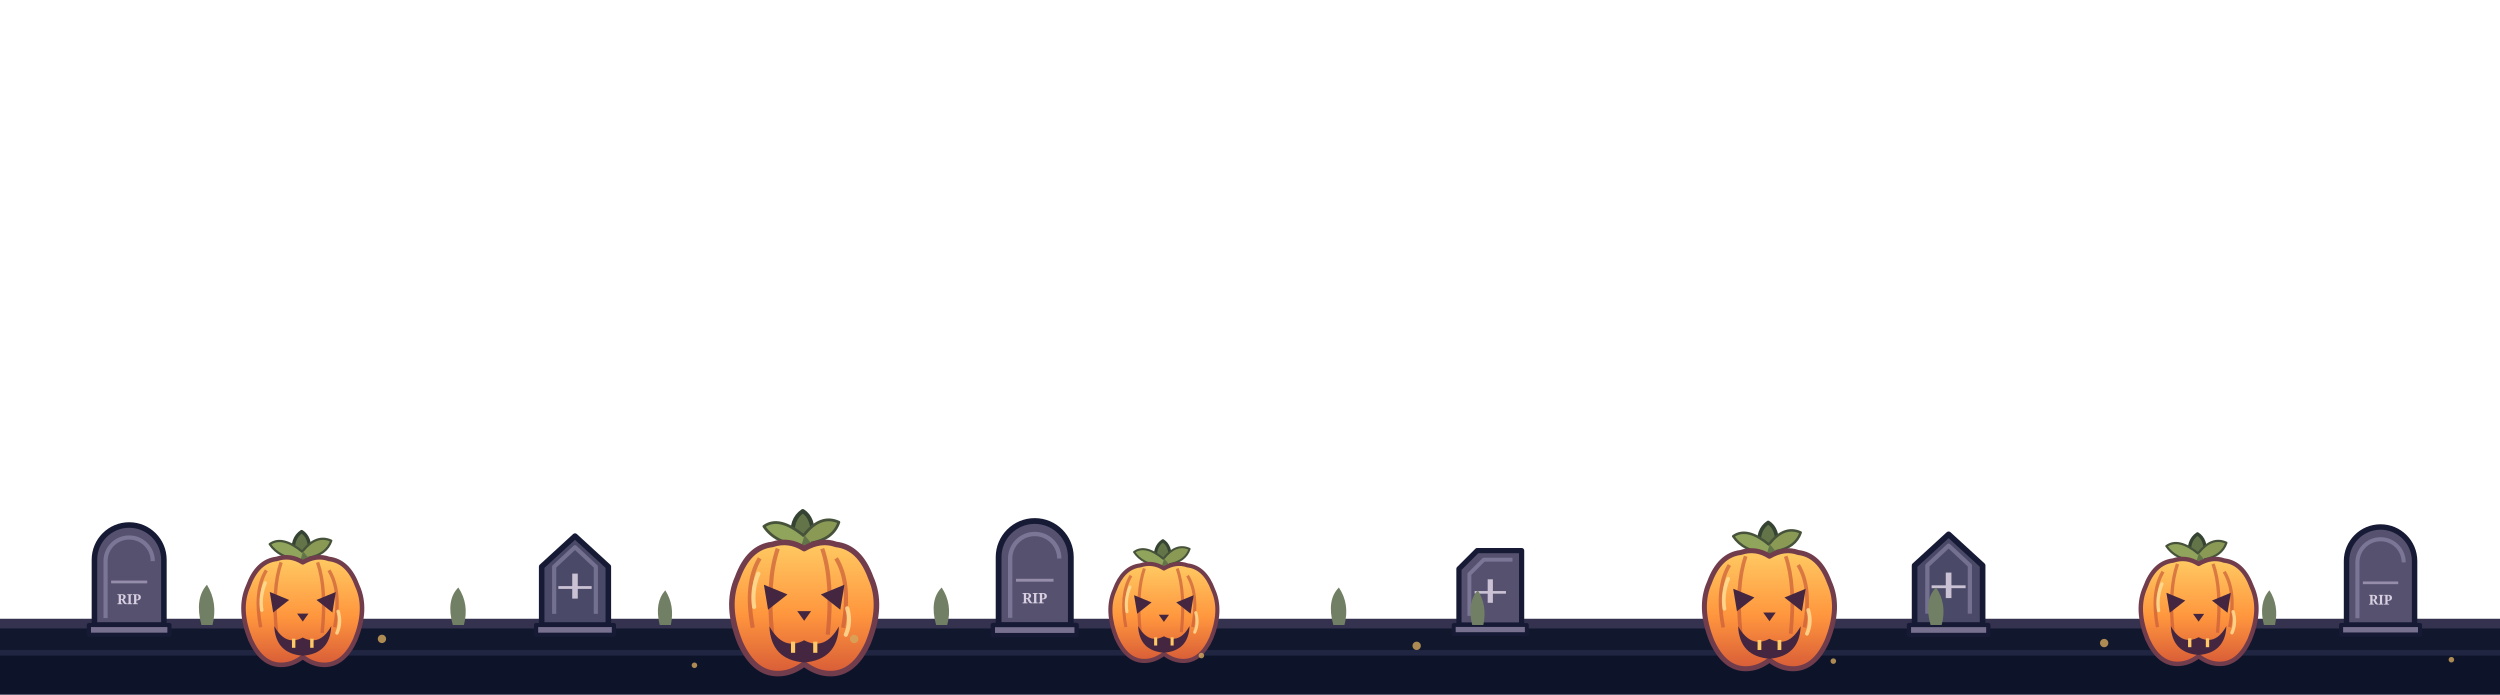
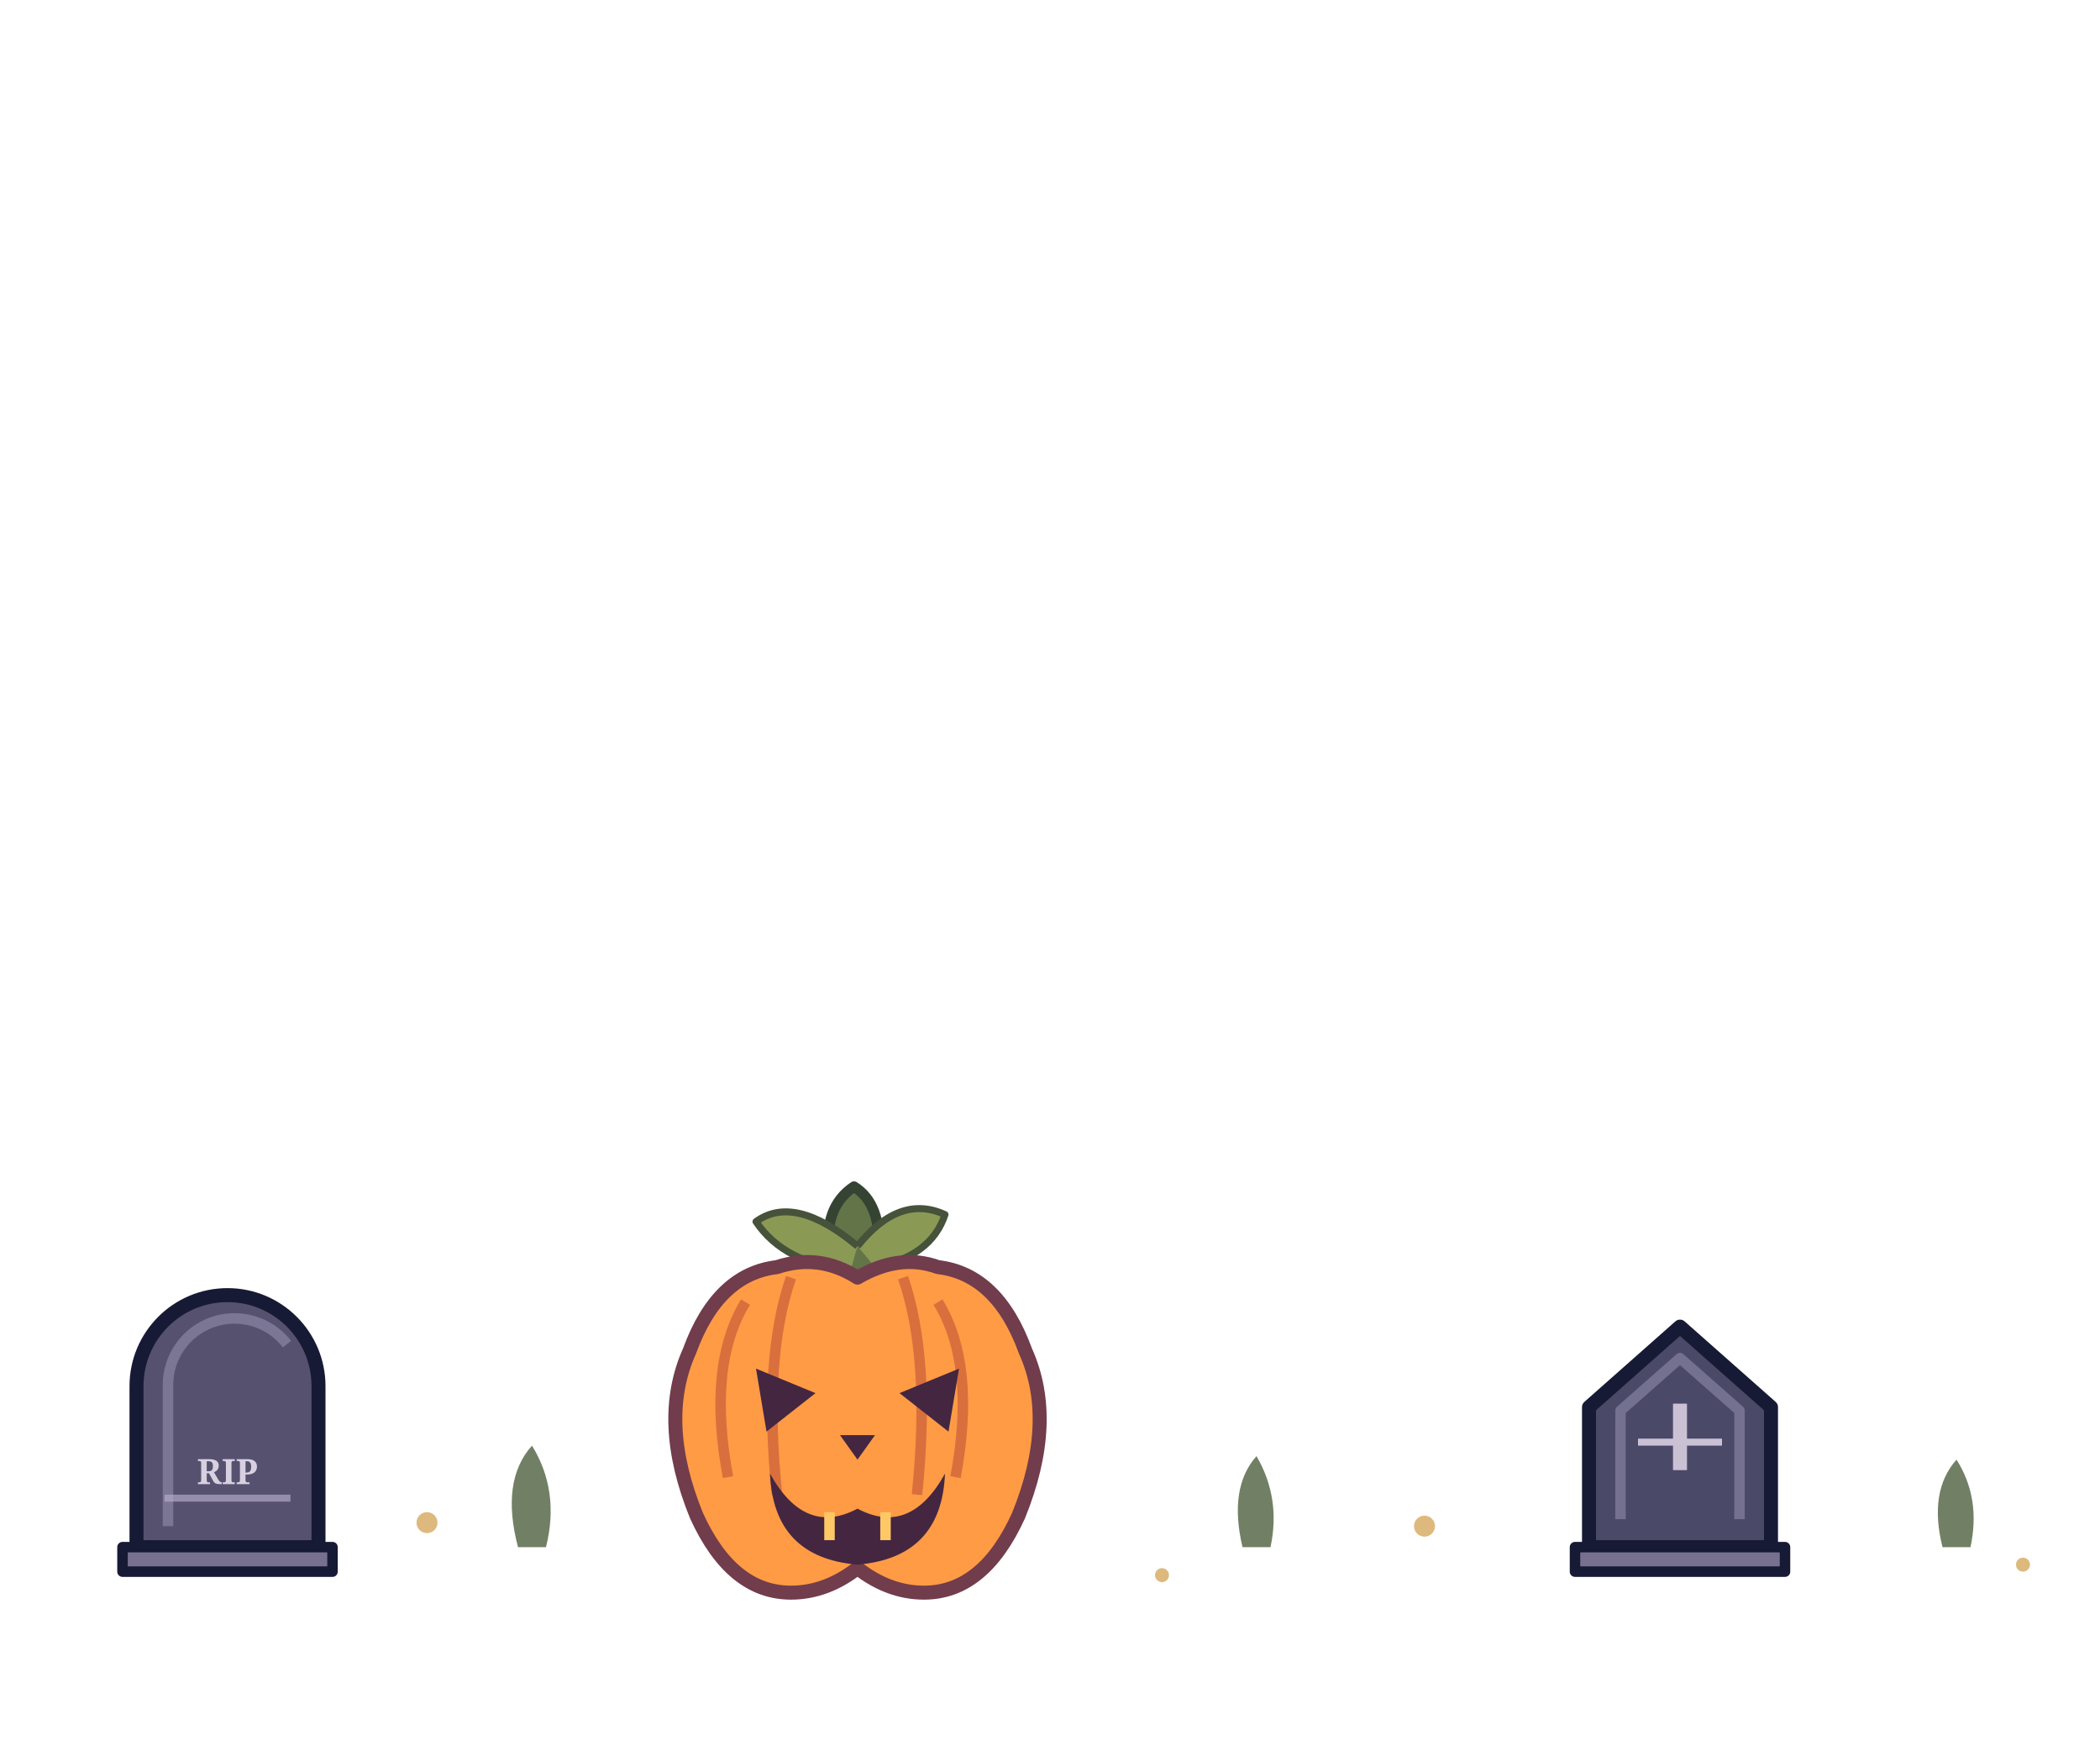
- <svg xmlns="http://www.w3.org/2000/svg" width="1800" height="500" viewBox="0 0 1800 500">
-   <path d="M0 449H1800V500H0Z" fill="#11172d" />
-   <path d="M0 449H1800" fill="none" stroke="#34324e" stroke-width="7" />
-   <path d="M0 470H1800V500H0Z" fill="#0d142a" />
-   <path d="M0 470H1800" fill="none" stroke="#202541" stroke-width="4" />
+ <svg xmlns="http://www.w3.org/2000/svg" width="600" height="500" viewBox="0 0 600 500">
  <defs>
-     <g id="roundGrave" stroke-linejoin="round">
-       <path d="M-25 0v-47a25 25 0 0 1 50 0V0Z" fill="#55516f" stroke="#171a35" stroke-width="4" />
-       <path d="M-17-5v-41a17 17 0 0 1 34 0" fill="none" stroke="#8b86a5" stroke-width="3" opacity=".7" />
-       <path d="M-13-32h26v2h-26Z" fill="#b7adc7" opacity=".65" />
-       <text x="0" y="-15" fill="#d8cfe1" font-family="serif" font-size="10" font-weight="700" text-anchor="middle">RIP</text>
-       <path d="M-29 0h58v7h-58Z" fill="#77718f" stroke="#171a35" stroke-width="3" />
-     </g>
-     <g id="crossGrave" stroke-linejoin="round">
-       <path d="M-24 0v-42l24-22 24 22V0Z" fill="#4b4968" stroke="#171a35" stroke-width="4" />
-       <path d="M-15-8v-34L0-56l15 14v34" fill="none" stroke="#817d9e" stroke-width="3" opacity=".75" />
-       <path d="M-12-28h24v2h-24Zm10-9h4v18h-4Z" fill="#e0d6e7" opacity=".85" />
-       <path d="M-28 0h56v7h-56Z" fill="#77718f" stroke="#171a35" stroke-width="3" />
-     </g>
-     <g id="slantGrave" stroke-linejoin="round">
-       <path d="M-24 0v-43l14-14h34v57Z" fill="#55516f" stroke="#171a35" stroke-width="4" />
-       <path d="M-16-7v-32l11-11h22" fill="none" stroke="#8b86a5" stroke-width="3" opacity=".7" />
-       <path d="M-12-26h24v2h-24Zm10-9h4v18h-4Z" fill="#e0d6e7" opacity=".85" />
-       <path d="M-28 0h56v7h-56Z" fill="#77718f" stroke="#171a35" stroke-width="3" />
-     </g>
+     <pattern id="yardDetails" width="600" height="500" patternUnits="userSpaceOnUse">
+       <g transform="translate(0 22)" stroke-linejoin="round">
+         <path d="M39 420v-46a26 26 0 0 1 52 0v46Z" fill="#55516f" stroke="#171a35" stroke-width="4" />
+         <path d="M48 414v-40a19 19 0 0 1 34-12" fill="none" stroke="#8b86a5" stroke-width="3" opacity=".7" />
+         <path d="M47 405h36v2H47Z" fill="#b7adc7" opacity=".65" />
+         <text x="65" y="402" fill="#d8cfe1" font-family="serif" font-size="10" font-weight="700" text-anchor="middle">RIP</text>
+         <path d="M35 420h60v7H35Z" fill="#77718f" stroke="#171a35" stroke-width="3" />
+         <path d="M454 420v-40l26-23 26 23v40Z" fill="#4b4968" stroke="#171a35" stroke-width="4" />
+         <path d="M463 412v-31l17-15 17 15v31" fill="none" stroke="#817d9e" stroke-width="3" opacity=".75" />
+         <path d="M468 389h24v2h-24Zm10-10h4v19h-4Z" fill="#e0d6e7" opacity=".85" />
+         <path d="M450 420h60v7h-60Z" fill="#77718f" stroke="#171a35" stroke-width="3" />
+       </g>
+       <g transform="translate(245 420)" stroke-linejoin="round">
+         <path d="M-8-61q-2-14 7-20 8 5 7 19l9 5-5 7h-22l-5-6Z" fill="#627448" stroke="#354333" stroke-width="3" />
+         <path d="M0-64q12-15 25-9-4 12-20 15M0-64q-18-15-29-7 8 12 27 14" fill="#8a9a55" stroke="#46523a" stroke-width="2" />
+         <path d="M-48-34q8-22 25-24 12-4 23 3 12-7 23-3 17 2 25 24 9 20-2 47-10 22-27 22-10 0-19-7-9 7-19 7-17 0-27-22-11-27-2-47Z" fill="#ff9b45" stroke="#713c4c" stroke-width="4" />
+         <path d="M-32-48q-11 18-5 50m18-57q-8 23-4 62m46-55q11 18 5 50M13-55q8 23 4 62" fill="none" stroke="#c95d39" stroke-width="3" opacity=".7" />
+         <path d="m-29-29 17 7-14 11Zm58 0-17 7 14 11Z" fill="#442641" />
+         <path d="m-5-10 5 7 5-7Z" fill="#442641" />
+         <path d="M-25 1q10 18 25 10Q15 19 25 1q-1 24-25 26Q-24 25-25 1Z" fill="#442641" />
+         <path d="M-8 12v8m16-8v8" stroke="#ffc866" stroke-width="3" />
+       </g>
+       <g transform="translate(0 22)" fill="#718064">
+         <path d="M148 420q-5-19 4-29 8 13 4 29m-9-14-10-11m13 19 10-14" />
+         <path d="M355 420q-4-17 4-26 7 12 4 26m-8-13-9-9m12 17 9-13" />
+         <path d="M555 420q-4-16 4-25 7 11 4 25m-8-12-9-9m12 16 9-12" />
+       </g>
+       <g fill="#d5a85c" opacity=".8">
+         <circle cx="122" cy="435" r="3" />
+         <circle cx="332" cy="450" r="2" />
+         <circle cx="407" cy="436" r="3" />
+         <circle cx="578" cy="447" r="2" />
+       </g>
+     </pattern>
  </defs>
-   <use href="#roundGrave" transform="translate(93 450)" />
-   <use href="#crossGrave" transform="translate(414 450)" />
-   <use href="#roundGrave" transform="translate(745 450) scale(1.04)" />
-   <use href="#slantGrave" transform="translate(1073 450) scale(.94)" />
-   <use href="#crossGrave" transform="translate(1403 450) scale(1.02)" />
-   <use href="#roundGrave" transform="translate(1714 450) scale(.98)" />
-   <defs>
-     <linearGradient id="pumpkinGlow" x1="0" y1="0" x2="0" y2="1">
-       <stop stop-color="#ffca62" />
-       <stop offset=".55" stop-color="#ff963e" />
-       <stop offset="1" stop-color="#d85c37" />
-     </linearGradient>
-     <g id="jackolantern" stroke-linejoin="round">
-       <path d="M-8-62q-2-14 7-20 8 5 7 19l9 5-5 7h-22l-5-6Z" fill="#627448" stroke="#354333" stroke-width="3" />
-       <path d="M0-65q12-15 25-9-4 12-20 15" fill="#8a9a55" stroke="#46523a" stroke-width="2" />
-       <path d="M0-64q-18-15-29-7 8 12 27 14" fill="#91a45c" stroke="#46523a" stroke-width="2" />
-       <path d="M-48-34q8-22 25-24 12-4 23 3 12-7 23-3 17 2 25 24 9 20-2 47-10 22-27 22-10 0-19-7-9 7-19 7-17 0-27-22-11-27-2-47Z" fill="url(#pumpkinGlow)" stroke="#713c4c" stroke-width="4" />
-       <path d="M-32-48q-11 18-5 50m18-57q-8 23-4 62m46-55q11 18 5 50M13-55q8 23 4 62" fill="none" stroke="#c95d39" stroke-width="3" opacity=".7" />
-       <path d="m-29-29 17 7-14 11Zm58 0-17 7 14 11Z" fill="#442641" />
-       <path d="m-5-10 5 7 5-7Z" fill="#442641" />
-       <path d="M-25 1q10 18 25 10Q15 19 25 1q-1 24-25 26Q-24 25-25 1Z" fill="#442641" />
-       <path d="M-8 12v8m16-8v8" stroke="#ffc866" stroke-width="3" />
-       <path d="M-33-37q-5 12-3 24m67 1q3 10-1 19" fill="none" stroke="#ffe19a" stroke-width="3" stroke-linecap="round" opacity=".8" />
-     </g>
-   </defs>
-   <use href="#jackolantern" transform="translate(218 450) scale(.82)" />
-   <use href="#jackolantern" transform="translate(579 450) scale(1)" />
-   <use href="#jackolantern" transform="translate(838 450) scale(.74)" />
-   <use href="#jackolantern" transform="translate(1274 450) scale(.9)" />
-   <use href="#jackolantern" transform="translate(1583 450) scale(.8)" />
-   <g fill="#718064">
-     <path d="M145 450q-5-19 4-29 8 13 4 29m-9-14-10-11m13 19 10-14" />
-     <path d="M326 450q-5-18 4-27 8 12 4 27m-9-13-9-10m12 18 10-13" />
-     <path d="M475 450q-4-16 4-25 7 11 4 25m-8-12-9-9m12 16 9-12" />
-     <path d="M674 450q-5-18 4-27 8 12 4 27m-9-13-9-10m12 18 10-13" />
-     <path d="M960 450q-5-18 4-27 8 12 4 27m-9-13-9-10m12 18 10-13" />
-     <path d="M1060 450q-4-16 4-25 7 11 4 25m-8-12-9-9m12 16 9-12" />
-     <path d="M1390 450q-5-18 4-27 8 12 4 27m-9-13-9-10m12 18 10-13" />
-     <path d="M1630 450q-4-16 4-25 7 11 4 25m-8-12-9-9m12 16 9-12" />
-   </g>
-   <g fill="#d5a85c" opacity=".8">
-     <circle cx="275" cy="460" r="3" />
-     <circle cx="500" cy="479" r="2" />
-     <circle cx="615" cy="460" r="3" />
-     <circle cx="865" cy="472" r="2" />
-     <circle cx="1020" cy="465" r="3" />
-     <circle cx="1320" cy="476" r="2" />
-     <circle cx="1515" cy="463" r="3" />
-     <circle cx="1765" cy="475" r="2" />
-   </g>
+   <rect width="600" height="500" fill="url(#yardDetails)" />
</svg>
